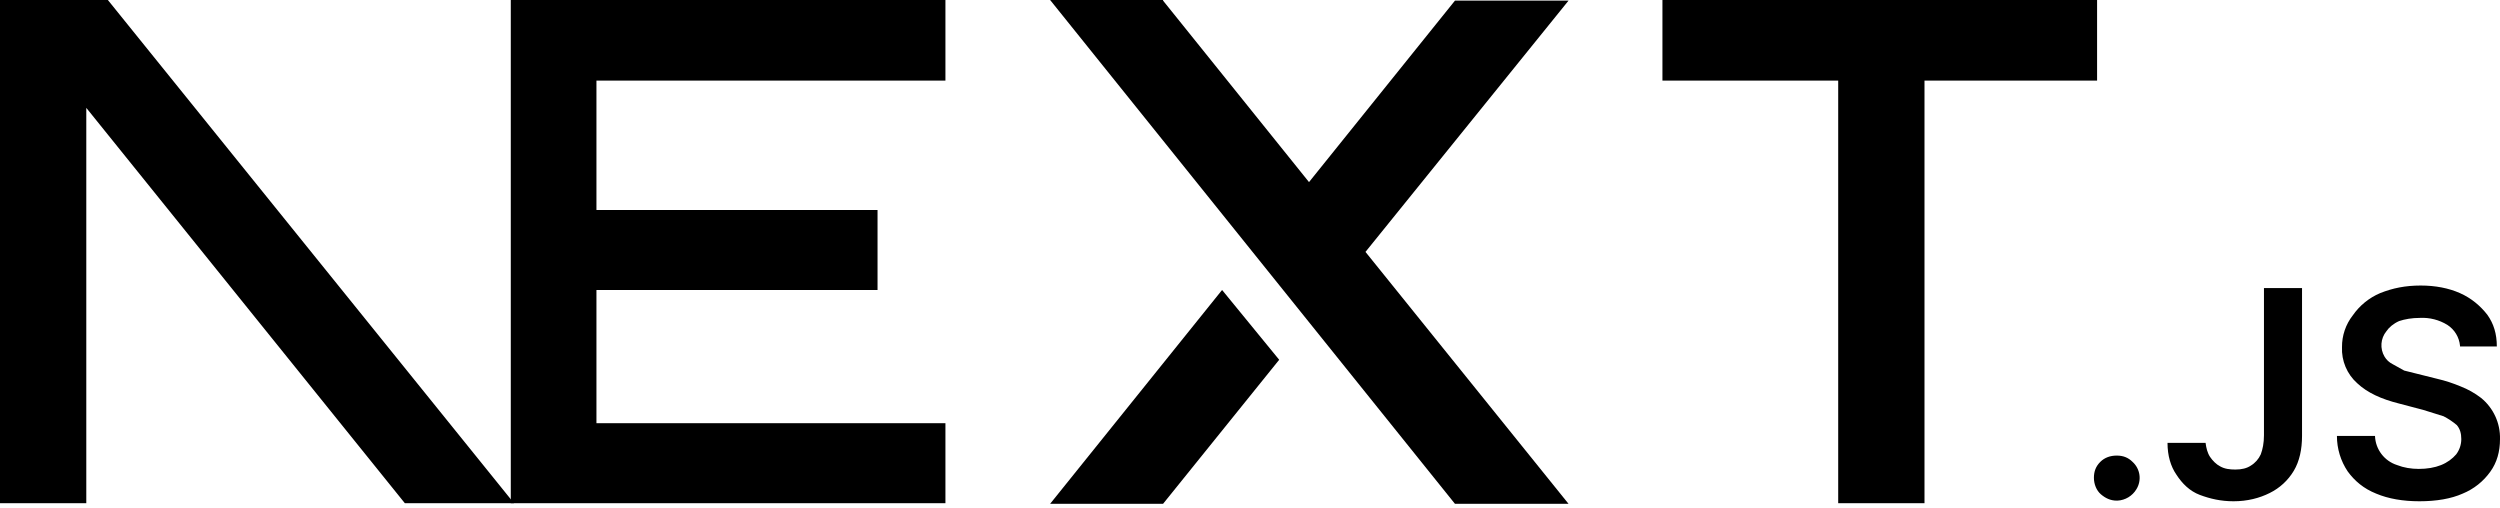
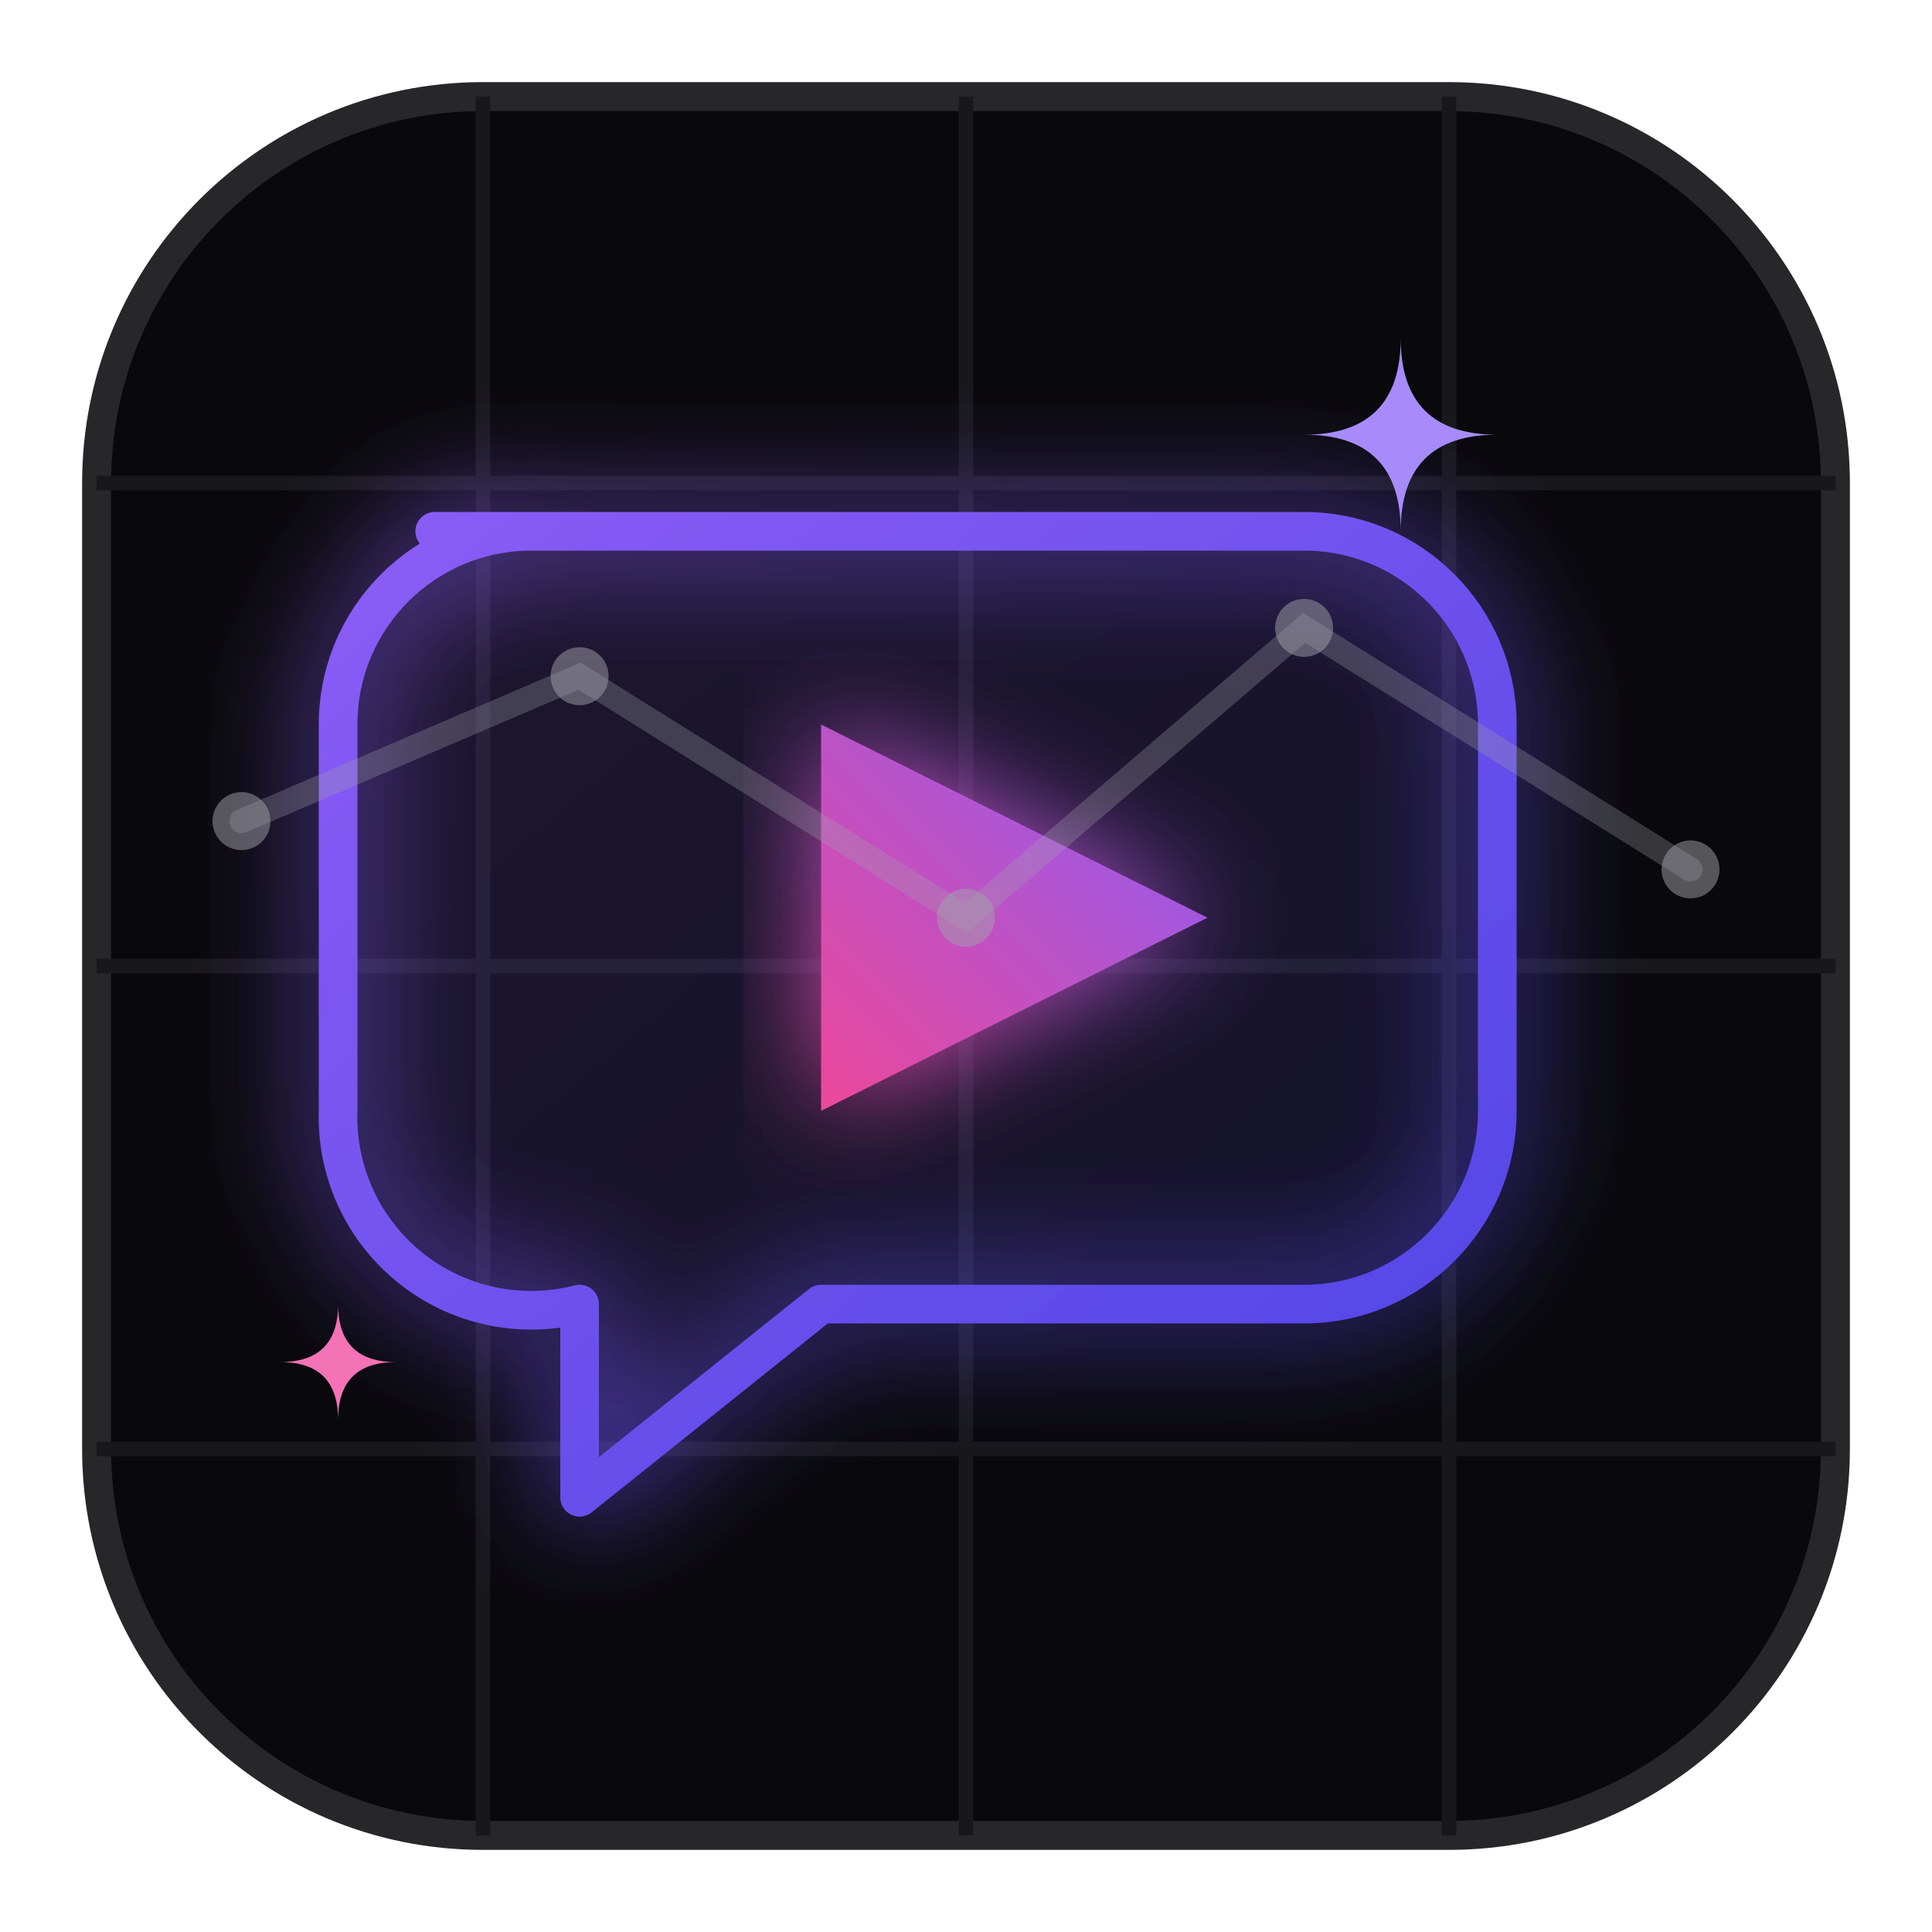
- <svg xmlns="http://www.w3.org/2000/svg" fill="none" viewBox="0 0 394 80">
-   <path fill="#000" d="M262 0h68.5v12.7h-27.2v66.6h-13.6V12.7H262V0ZM149 0v12.7H94v20.4h44.3v12.6H94v21h55v12.6H80.5V0h68.7zm34.3 0h-17.8l63.8 79.4h17.9l-32-39.7 32-39.6h-17.9l-23 28.6-23-28.6zm18.3 56.7-9-11-27.1 33.7h17.8l18.3-22.7z" />
-   <path fill="#000" d="M81 79.3 17 0H0v79.3h13.6V17l50.2 62.3H81Zm252.6-.4c-1 0-1.8-.4-2.5-1s-1.1-1.6-1.1-2.6.3-1.8 1-2.5 1.6-1 2.6-1 1.8.3 2.5 1a3.4 3.4 0 0 1 .6 4.3 3.7 3.7 0 0 1-3 1.8zm23.2-33.5h6v23.3c0 2.1-.4 4-1.3 5.5a9.1 9.1 0 0 1-3.8 3.5c-1.6.8-3.5 1.3-5.7 1.3-2 0-3.7-.4-5.3-1s-2.8-1.8-3.7-3.2c-.9-1.3-1.4-3-1.4-5h6c.1.8.3 1.6.7 2.2s1 1.2 1.6 1.5c.7.4 1.5.5 2.4.5 1 0 1.8-.2 2.4-.6a4 4 0 0 0 1.6-1.8c.3-.8.5-1.8.5-3V45.5zm30.9 9.1a4.4 4.4 0 0 0-2-3.3 7.5 7.5 0 0 0-4.3-1.1c-1.3 0-2.4.2-3.3.5-.9.4-1.6 1-2 1.6a3.5 3.5 0 0 0-.3 4c.3.5.7.9 1.3 1.2l1.8 1 2 .5 3.2.8c1.3.3 2.5.7 3.7 1.2a13 13 0 0 1 3.2 1.8 8.1 8.1 0 0 1 3 6.5c0 2-.5 3.7-1.5 5.1a10 10 0 0 1-4.4 3.5c-1.8.8-4.1 1.2-6.8 1.2-2.6 0-4.9-.4-6.8-1.2-2-.8-3.4-2-4.5-3.5a10 10 0 0 1-1.7-5.6h6a5 5 0 0 0 3.5 4.6c1 .4 2.2.6 3.4.6 1.3 0 2.5-.2 3.5-.6 1-.4 1.8-1 2.4-1.7a4 4 0 0 0 .8-2.4c0-.9-.2-1.6-.7-2.2a11 11 0 0 0-2.1-1.4l-3.2-1-3.8-1c-2.8-.7-5-1.7-6.6-3.2a7.2 7.2 0 0 1-2.4-5.7 8 8 0 0 1 1.7-5 10 10 0 0 1 4.3-3.5c2-.8 4-1.2 6.4-1.2 2.3 0 4.4.4 6.2 1.2 1.8.8 3.2 2 4.3 3.4 1 1.4 1.5 3 1.5 5h-5.8z" />
+ <svg xmlns="http://www.w3.org/2000/svg" viewBox="0 0 200 200" width="100%" height="100%">
+   <defs>
+     <linearGradient id="bgGrad" x1="0%" y1="0%" x2="100%" y2="100%">
+       <stop offset="0%" stop-color="#8B5CF6" />
+       <stop offset="100%" stop-color="#4F46E5" />
+     </linearGradient>
+     <linearGradient id="accentGrad" x1="0%" y1="100%" x2="100%" y2="0%">
+       <stop offset="0%" stop-color="#EC4899" />
+       <stop offset="100%" stop-color="#8B5CF6" />
+     </linearGradient>
+     <filter id="glow" x="-20%" y="-20%" width="140%" height="140%">
+       <feGaussianBlur stdDeviation="6" result="blur" />
+       <feComposite in="SourceGraphic" in2="blur" operator="over" />
+     </filter>
+   </defs>
+   <rect x="10" y="10" width="180" height="180" rx="40" fill="#09090b" stroke="#27272a" stroke-width="3" />
+   <path d="M50 10v180M100 10v180M150 10v180M10 50h180M10 100h180M10 150h180" stroke="#18181b" stroke-width="1.5" />
+   <path d="M45 55 h90 a20 20 0 0 1 20 20 v40 a20 20 0 0 1-20 20 h-50 l-25 20 v-20 a20 20 0 0 1-25-20 v-40 a20 20 0 0 1 20-20 z" fill="url(#bgGrad)" opacity="0.15" />
+   <path d="M45 55 h90 a20 20 0 0 1 20 20 v40 a20 20 0 0 1-20 20 h-50 l-25 20 v-20 a20 20 0 0 1-25-20 v-40 a20 20 0 0 1 20-20 z" stroke="url(#bgGrad)" stroke-width="4" stroke-linecap="round" stroke-linejoin="round" fill="none" filter="url(#glow)" />
+   <polygon points="85,75 125,95 85,115" fill="url(#accentGrad)" filter="url(#glow)" />
+   <path d="M145 35 q0 10 10 10 q-10 0 -10 10 q0 -10 -10 -10 q10 0 10 -10" fill="#A78BFA" />
+   <path d="M35 135 q0 6 6 6 q-6 0 -6 6 q0 -6 -6 -6 q6 0 6 -6" fill="#F472B6" />
+   <path d="M25 85 l35-15 l40 25 l35-30 l40 25" stroke="#a1a1aa" stroke-width="2.5" stroke-linecap="round" fill="none" opacity="0.3" />
+   <circle cx="25" cy="85" r="3" fill="#a1a1aa" opacity="0.5" />
+   <circle cx="60" cy="70" r="3" fill="#a1a1aa" opacity="0.5" />
+   <circle cx="100" cy="95" r="3" fill="#a1a1aa" opacity="0.5" />
+   <circle cx="135" cy="65" r="3" fill="#a1a1aa" opacity="0.5" />
+   <circle cx="175" cy="90" r="3" fill="#a1a1aa" opacity="0.5" />
</svg>
